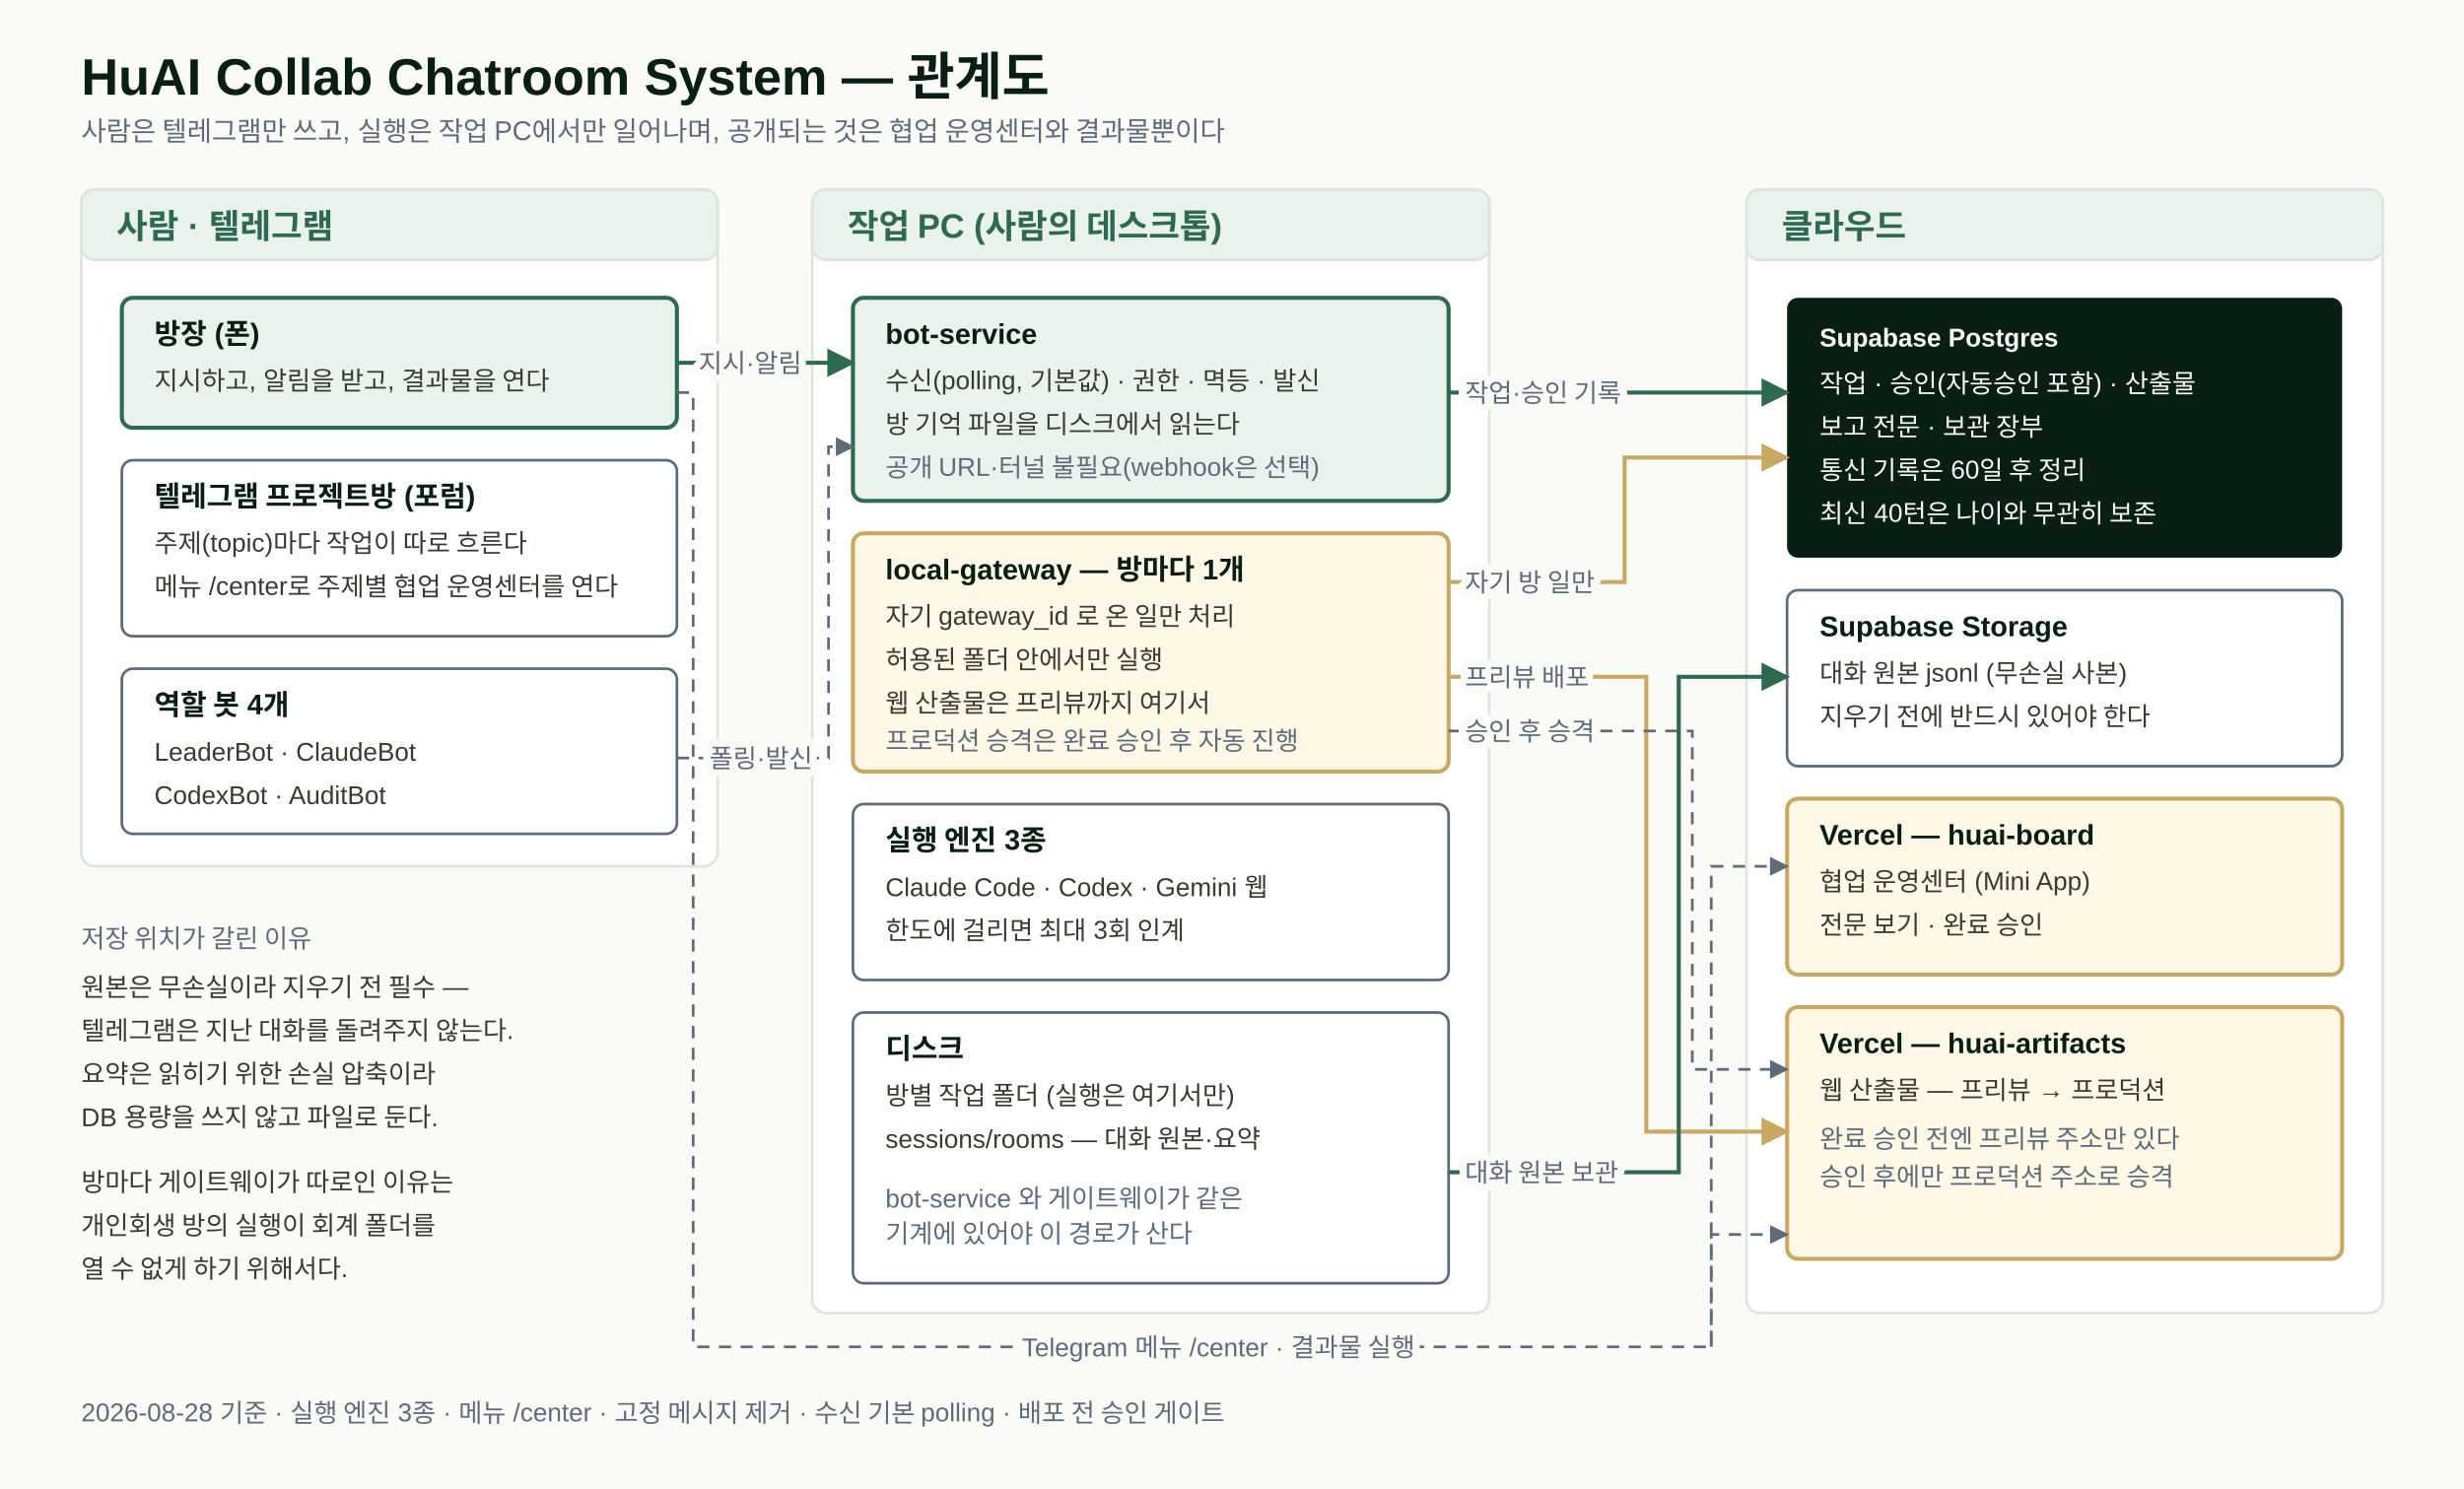
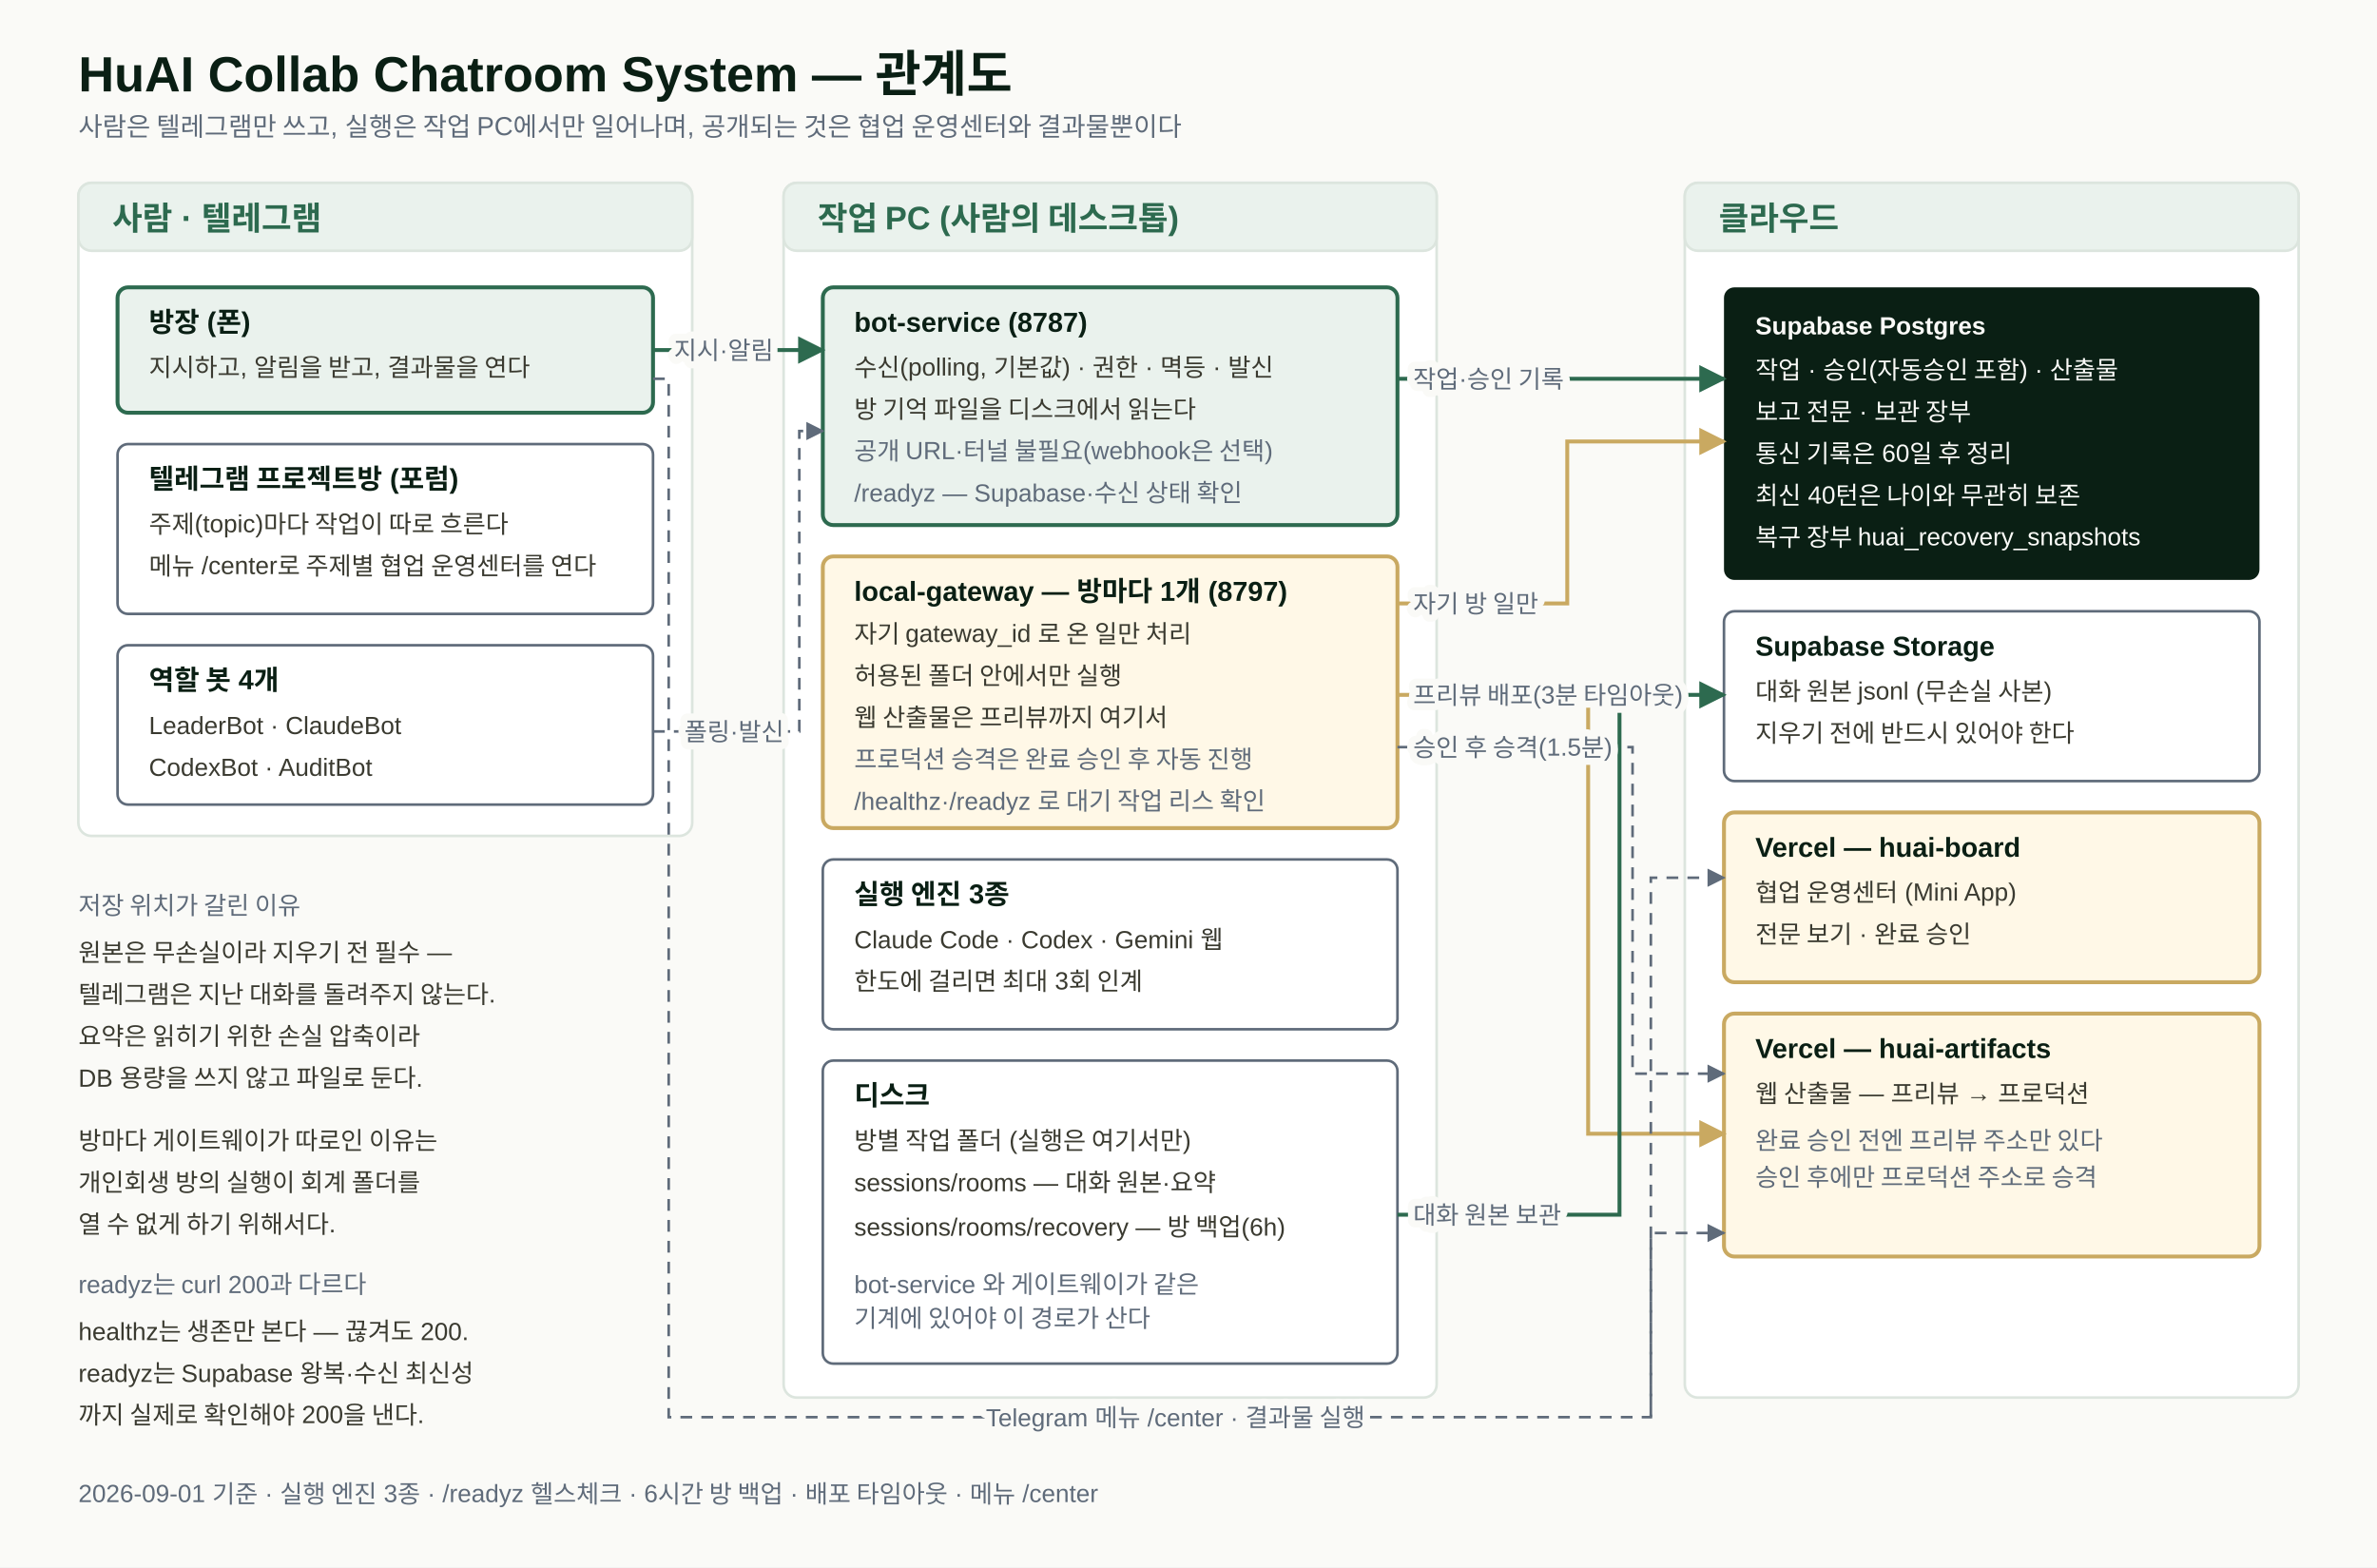
- <svg xmlns="http://www.w3.org/2000/svg" width="1820" height="1100" viewBox="0 0 1820 1100" role="img" aria-labelledby="t d">
+ <svg xmlns="http://www.w3.org/2000/svg" width="1820" height="1200" viewBox="0 0 1820 1200" role="img" aria-labelledby="t d">
  <style>
    .bg{fill:#fafaf7}
    .panel{fill:#ffffff;stroke:#dce5de;stroke-width:2}
    .panelHead{fill:#eaf2ed;stroke:#dce5de;stroke-width:2}
    .card{fill:#ffffff;stroke:#5f6b7a;stroke-width:2}
    .cardGreen{fill:#eaf2ed;stroke:#2d6a4f;stroke-width:3}
    .cardGold{fill:#fff8e7;stroke:#c9a961;stroke-width:3}
    .cardDark{fill:#0a1f14}
    .title{font:700 38px 'Malgun Gothic',Arial,sans-serif;fill:#0a1f14}
    .sub{font:20px 'Malgun Gothic',Arial,sans-serif;fill:#5f6b7a}
    .colHead{font:700 25px 'Malgun Gothic',Arial,sans-serif;fill:#2d6a4f}
    .cardHead{font:700 21px 'Malgun Gothic',Arial,sans-serif;fill:#0a1f14}
    .body{font:19px 'Malgun Gothic',Arial,sans-serif;fill:#3a3a30}
    .bodyLight{font:19px 'Malgun Gothic',Arial,sans-serif;fill:#fafaf7}
    .note{font:19px 'Malgun Gothic',Arial,sans-serif;fill:#5f6b7a}
    .flow{stroke:#2d6a4f;stroke-width:3;fill:none;marker-end:url(#a)}
    .flowGold{stroke:#c9a961;stroke-width:3;fill:none;marker-end:url(#ag)}
    .flowGray{stroke:#5f6b7a;stroke-width:2;fill:none;stroke-dasharray:9 7;marker-end:url(#agr)}
    .edgeLabel{font:19px 'Malgun Gothic',Arial,sans-serif;fill:#5f6b7a;paint-order:stroke;stroke:#fafaf7;stroke-width:11;stroke-linejoin:round}
  </style>
  <defs>
    <marker id="a" viewBox="0 0 10 10" refX="9" refY="5" markerWidth="7" markerHeight="7" orient="auto-start-reverse">
      <path d="M 0 0 L 10 5 L 0 10 z" fill="#2d6a4f" />
    </marker>
    <marker id="ag" viewBox="0 0 10 10" refX="9" refY="5" markerWidth="7" markerHeight="7" orient="auto-start-reverse">
      <path d="M 0 0 L 10 5 L 0 10 z" fill="#c9a961" />
    </marker>
    <marker id="agr" viewBox="0 0 10 10" refX="9" refY="5" markerWidth="7" markerHeight="7" orient="auto-start-reverse">
      <path d="M 0 0 L 10 5 L 0 10 z" fill="#5f6b7a" />
    </marker>
  </defs>
-   <rect class="bg" x="0" y="0" width="1820" height="1100" />
+   <rect class="bg" x="0" y="0" width="1820" height="1200" />
  <text class="title" x="60" y="70">HuAI Collab Chatroom System — 관계도</text>
  <text class="sub" x="60" y="104">사람은 텔레그램만 쓰고, 실행은 작업 PC에서만 일어나며, 공개되는 것은 협업 운영센터와 결과물뿐이다</text>
  <rect class="panel" x="60" y="140" width="470" height="500" rx="10" />
  <rect class="panelHead" x="60" y="140" width="470" height="52" rx="10" />
  <text class="colHead" x="86" y="176">사람 · 텔레그램</text>
  <rect class="cardGreen" x="90" y="220" width="410" height="96" rx="8" />
  <text class="cardHead" x="114" y="254">방장 (폰)</text>
  <text class="body" x="114" y="288">지시하고, 알림을 받고, 결과물을 연다</text>
  <rect class="card" x="90" y="340" width="410" height="130" rx="8" />
  <text class="cardHead" x="114" y="374">텔레그램 프로젝트방 (포럼)</text>
  <text class="body" x="114" y="408">주제(topic)마다 작업이 따로 흐른다</text>
  <text class="body" x="114" y="440">메뉴 /center로 주제별 협업 운영센터를 연다</text>
  <rect class="card" x="90" y="494" width="410" height="122" rx="8" />
  <text class="cardHead" x="114" y="528">역할 봇 4개</text>
  <text class="body" x="114" y="562">LeaderBot · ClaudeBot</text>
  <text class="body" x="114" y="594">CodexBot · AuditBot</text>
-   <rect class="panel" x="600" y="140" width="500" height="830" rx="10" />
-   <rect class="panelHead" x="600" y="140" width="500" height="52" rx="10" />
-   <text class="colHead" x="626" y="176">작업 PC (사람의 데스크톱)</text>
-   <rect class="cardGreen" x="630" y="220" width="440" height="150" rx="8" />
-   <text class="cardHead" x="654" y="254">bot-service</text>
-   <text class="body" x="654" y="288">수신(polling, 기본값) · 권한 · 멱등 · 발신</text>
-   <text class="body" x="654" y="320">방 기억 파일을 디스크에서 읽는다</text>
-   <text class="note" x="654" y="352">공개 URL·터널 불필요(webhook은 선택)</text>
-   <rect class="cardGold" x="630" y="394" width="440" height="176" rx="8" />
-   <text class="cardHead" x="654" y="428">local-gateway — 방마다 1개</text>
-   <text class="body" x="654" y="462">자기 gateway_id 로 온 일만 처리</text>
-   <text class="body" x="654" y="494">허용된 폴더 안에서만 실행</text>
-   <text class="body" x="654" y="526">웹 산출물은 프리뷰까지 여기서</text>
-   <text class="note" x="654" y="554">프로덕션 승격은 완료 승인 후 자동 진행</text>
-   <rect class="card" x="630" y="594" width="440" height="130" rx="8" />
-   <text class="cardHead" x="654" y="628">실행 엔진 3종</text>
-   <text class="body" x="654" y="662">Claude Code · Codex · Gemini 웹</text>
-   <text class="body" x="654" y="694">한도에 걸리면 최대 3회 인계</text>
-   <rect class="card" x="630" y="748" width="440" height="200" rx="8" />
-   <text class="cardHead" x="654" y="782">디스크</text>
-   <text class="body" x="654" y="816">방별 작업 폴더 (실행은 여기서만)</text>
-   <text class="body" x="654" y="848">sessions/rooms — 대화 원본·요약</text>
-   <text class="note" x="654" y="892">bot-service 와 게이트웨이가 같은</text>
-   <text class="note" x="654" y="918">기계에 있어야 이 경로가 산다</text>
-   <rect class="panel" x="1290" y="140" width="470" height="830" rx="10" />
-   <rect class="panelHead" x="1290" y="140" width="470" height="52" rx="10" />
-   <text class="colHead" x="1316" y="176">클라우드</text>
-   <rect class="cardDark" x="1320" y="220" width="410" height="192" rx="8" />
-   <text class="bodyLight" x="1344" y="256" style="font-weight:700">Supabase Postgres</text>
-   <text class="bodyLight" x="1344" y="290">작업 · 승인(자동승인 포함) · 산출물</text>
-   <text class="bodyLight" x="1344" y="322">보고 전문 · 보관 장부</text>
-   <text class="bodyLight" x="1344" y="354">통신 기록은 60일 후 정리</text>
-   <text class="bodyLight" x="1344" y="386">최신 40턴은 나이와 무관히 보존</text>
-   <rect class="card" x="1320" y="436" width="410" height="130" rx="8" />
-   <text class="cardHead" x="1344" y="470">Supabase Storage</text>
-   <text class="body" x="1344" y="504">대화 원본 jsonl (무손실 사본)</text>
-   <text class="body" x="1344" y="536">지우기 전에 반드시 있어야 한다</text>
-   <rect class="cardGold" x="1320" y="590" width="410" height="130" rx="8" />
-   <text class="cardHead" x="1344" y="624">Vercel — huai-board</text>
-   <text class="body" x="1344" y="658">협업 운영센터 (Mini App)</text>
-   <text class="body" x="1344" y="690">전문 보기 · 완료 승인</text>
-   <rect class="cardGold" x="1320" y="744" width="410" height="186" rx="8" />
-   <text class="cardHead" x="1344" y="778">Vercel — huai-artifacts</text>
-   <text class="body" x="1344" y="812">웹 산출물 — 프리뷰 → 프로덕션</text>
-   <text class="note" x="1344" y="848">완료 승인 전엔 프리뷰 주소만 있다</text>
-   <text class="note" x="1344" y="876">승인 후에만 프로덕션 주소로 승격</text>
-   <path class="flow" d="M 500 268 L 630 268" />
-   <path class="flow" d="M 1070 290 L 1320 290" />
-   <path class="flowGold" d="M 1070 430 L 1200 430 L 1200 338 L 1320 338" />
-   <path class="flowGold" d="M 1070 500 L 1216 500 L 1216 836 L 1320 836" />
-   <path class="flowGray" d="M 1070 540 L 1250 540 L 1250 790 L 1320 790" />
-   <path class="flow" d="M 1070 866 L 1240 866 L 1240 500 L 1320 500" />
-   <path class="flowGray" d="M 500 560 L 612 560 L 612 330 L 630 330" />
-   <path class="flowGray" d="M 500 290 L 512 290 L 512 995 L 1264 995 L 1264 640 L 1320 640" />
-   <path class="flowGray" d="M 1264 995 L 1264 912 L 1320 912" />
-   <text class="edgeLabel" x="516" y="275">지시·알림</text>
-   <text class="edgeLabel" x="1082" y="297">작업·승인 기록</text>
-   <text class="edgeLabel" x="1082" y="437">자기 방 일만</text>
-   <text class="edgeLabel" x="1082" y="507">프리뷰 배포</text>
-   <text class="edgeLabel" x="1082" y="547">승인 후 승격</text>
-   <text class="edgeLabel" x="1082" y="873">대화 원본 보관</text>
-   <text class="edgeLabel" x="524" y="567">폴링·발신</text>
-   <text class="edgeLabel" x="900" y="1002" text-anchor="middle">Telegram 메뉴 /center · 결과물 실행</text>
  <text class="note" x="60" y="700">저장 위치가 갈린 이유</text>
  <text class="body" x="60" y="736">원본은 무손실이라 지우기 전 필수 —</text>
  <text class="body" x="60" y="768">텔레그램은 지난 대화를 돌려주지 않는다.</text>
  <text class="body" x="60" y="800">요약은 읽히기 위한 손실 압축이라</text>
  <text class="body" x="60" y="832">DB 용량을 쓰지 않고 파일로 둔다.</text>
  <text class="body" x="60" y="880">방마다 게이트웨이가 따로인 이유는</text>
  <text class="body" x="60" y="912">개인회생 방의 실행이 회계 폴더를</text>
  <text class="body" x="60" y="944">열 수 없게 하기 위해서다.</text>
-   <text class="note" x="60" y="1050">2026-08-28 기준 · 실행 엔진 3종 · 메뉴 /center · 고정 메시지 제거 · 수신 기본 polling · 배포 전 승인 게이트</text>
+   <text class="note" x="60" y="990">readyz는 curl 200과 다르다</text>
+   <text class="body" x="60" y="1026">healthz는 생존만 본다 — 끊겨도 200.</text>
+   <text class="body" x="60" y="1058">readyz는 Supabase 왕복·수신 최신성</text>
+   <text class="body" x="60" y="1090">까지 실제로 확인해야 200을 낸다.</text>
+   <rect class="panel" x="600" y="140" width="500" height="930" rx="10" />
+   <rect class="panelHead" x="600" y="140" width="500" height="52" rx="10" />
+   <text class="colHead" x="626" y="176">작업 PC (사람의 데스크톱)</text>
+   <rect class="cardGreen" x="630" y="220" width="440" height="182" rx="8" />
+   <text class="cardHead" x="654" y="254">bot-service (8787)</text>
+   <text class="body" x="654" y="288">수신(polling, 기본값) · 권한 · 멱등 · 발신</text>
+   <text class="body" x="654" y="320">방 기억 파일을 디스크에서 읽는다</text>
+   <text class="note" x="654" y="352">공개 URL·터널 불필요(webhook은 선택)</text>
+   <text class="note" x="654" y="384">/readyz — Supabase·수신 상태 확인</text>
+   <rect class="cardGold" x="630" y="426" width="440" height="208" rx="8" />
+   <text class="cardHead" x="654" y="460">local-gateway — 방마다 1개 (8797)</text>
+   <text class="body" x="654" y="492">자기 gateway_id 로 온 일만 처리</text>
+   <text class="body" x="654" y="524">허용된 폴더 안에서만 실행</text>
+   <text class="body" x="654" y="556">웹 산출물은 프리뷰까지 여기서</text>
+   <text class="note" x="654" y="588">프로덕션 승격은 완료 승인 후 자동 진행</text>
+   <text class="note" x="654" y="620">/healthz·/readyz 로 대기 작업 리스 확인</text>
+   <rect class="card" x="630" y="658" width="440" height="130" rx="8" />
+   <text class="cardHead" x="654" y="692">실행 엔진 3종</text>
+   <text class="body" x="654" y="726">Claude Code · Codex · Gemini 웹</text>
+   <text class="body" x="654" y="758">한도에 걸리면 최대 3회 인계</text>
+   <rect class="card" x="630" y="812" width="440" height="232" rx="8" />
+   <text class="cardHead" x="654" y="846">디스크</text>
+   <text class="body" x="654" y="880">방별 작업 폴더 (실행은 여기서만)</text>
+   <text class="body" x="654" y="912">sessions/rooms — 대화 원본·요약</text>
+   <text class="body" x="654" y="946">sessions/rooms/recovery — 방 백업(6h)</text>
+   <text class="note" x="654" y="990">bot-service 와 게이트웨이가 같은</text>
+   <text class="note" x="654" y="1016">기계에 있어야 이 경로가 산다</text>
+   <rect class="panel" x="1290" y="140" width="470" height="930" rx="10" />
+   <rect class="panelHead" x="1290" y="140" width="470" height="52" rx="10" />
+   <text class="colHead" x="1316" y="176">클라우드</text>
+   <rect class="cardDark" x="1320" y="220" width="410" height="224" rx="8" />
+   <text class="bodyLight" x="1344" y="256" style="font-weight:700">Supabase Postgres</text>
+   <text class="bodyLight" x="1344" y="290">작업 · 승인(자동승인 포함) · 산출물</text>
+   <text class="bodyLight" x="1344" y="322">보고 전문 · 보관 장부</text>
+   <text class="bodyLight" x="1344" y="354">통신 기록은 60일 후 정리</text>
+   <text class="bodyLight" x="1344" y="386">최신 40턴은 나이와 무관히 보존</text>
+   <text class="bodyLight" x="1344" y="418">복구 장부 huai_recovery_snapshots</text>
+   <rect class="card" x="1320" y="468" width="410" height="130" rx="8" />
+   <text class="cardHead" x="1344" y="502">Supabase Storage</text>
+   <text class="body" x="1344" y="536">대화 원본 jsonl (무손실 사본)</text>
+   <text class="body" x="1344" y="568">지우기 전에 반드시 있어야 한다</text>
+   <rect class="cardGold" x="1320" y="622" width="410" height="130" rx="8" />
+   <text class="cardHead" x="1344" y="656">Vercel — huai-board</text>
+   <text class="body" x="1344" y="690">협업 운영센터 (Mini App)</text>
+   <text class="body" x="1344" y="722">전문 보기 · 완료 승인</text>
+   <rect class="cardGold" x="1320" y="776" width="410" height="186" rx="8" />
+   <text class="cardHead" x="1344" y="810">Vercel — huai-artifacts</text>
+   <text class="body" x="1344" y="844">웹 산출물 — 프리뷰 → 프로덕션</text>
+   <text class="note" x="1344" y="880">완료 승인 전엔 프리뷰 주소만 있다</text>
+   <text class="note" x="1344" y="908">승인 후에만 프로덕션 주소로 승격</text>
+   <path class="flow" d="M 500 268 L 630 268" />
+   <path class="flow" d="M 1070 290 L 1320 290" />
+   <path class="flowGold" d="M 1070 462 L 1200 462 L 1200 338 L 1320 338" />
+   <path class="flowGold" d="M 1070 532 L 1216 532 L 1216 868 L 1320 868" />
+   <path class="flowGray" d="M 1070 572 L 1250 572 L 1250 822 L 1320 822" />
+   <path class="flow" d="M 1070 930 L 1240 930 L 1240 532 L 1320 532" />
+   <path class="flowGray" d="M 500 560 L 612 560 L 612 330 L 630 330" />
+   <path class="flowGray" d="M 500 290 L 512 290 L 512 1085 L 1264 1085 L 1264 672 L 1320 672" />
+   <path class="flowGray" d="M 1264 1085 L 1264 944 L 1320 944" />
+   <text class="edgeLabel" x="516" y="275">지시·알림</text>
+   <text class="edgeLabel" x="1082" y="297">작업·승인 기록</text>
+   <text class="edgeLabel" x="1082" y="469">자기 방 일만</text>
+   <text class="edgeLabel" x="1082" y="539">프리뷰 배포(3분 타임아웃)</text>
+   <text class="edgeLabel" x="1082" y="579">승인 후 승격(1.5분)</text>
+   <text class="edgeLabel" x="1082" y="937">대화 원본 보관</text>
+   <text class="edgeLabel" x="524" y="567">폴링·발신</text>
+   <text class="edgeLabel" x="900" y="1092" text-anchor="middle">Telegram 메뉴 /center · 결과물 실행</text>
+   <text class="note" x="60" y="1150">2026-09-01 기준 · 실행 엔진 3종 · /readyz 헬스체크 · 6시간 방 백업 · 배포 타임아웃 · 메뉴 /center</text>
</svg>
